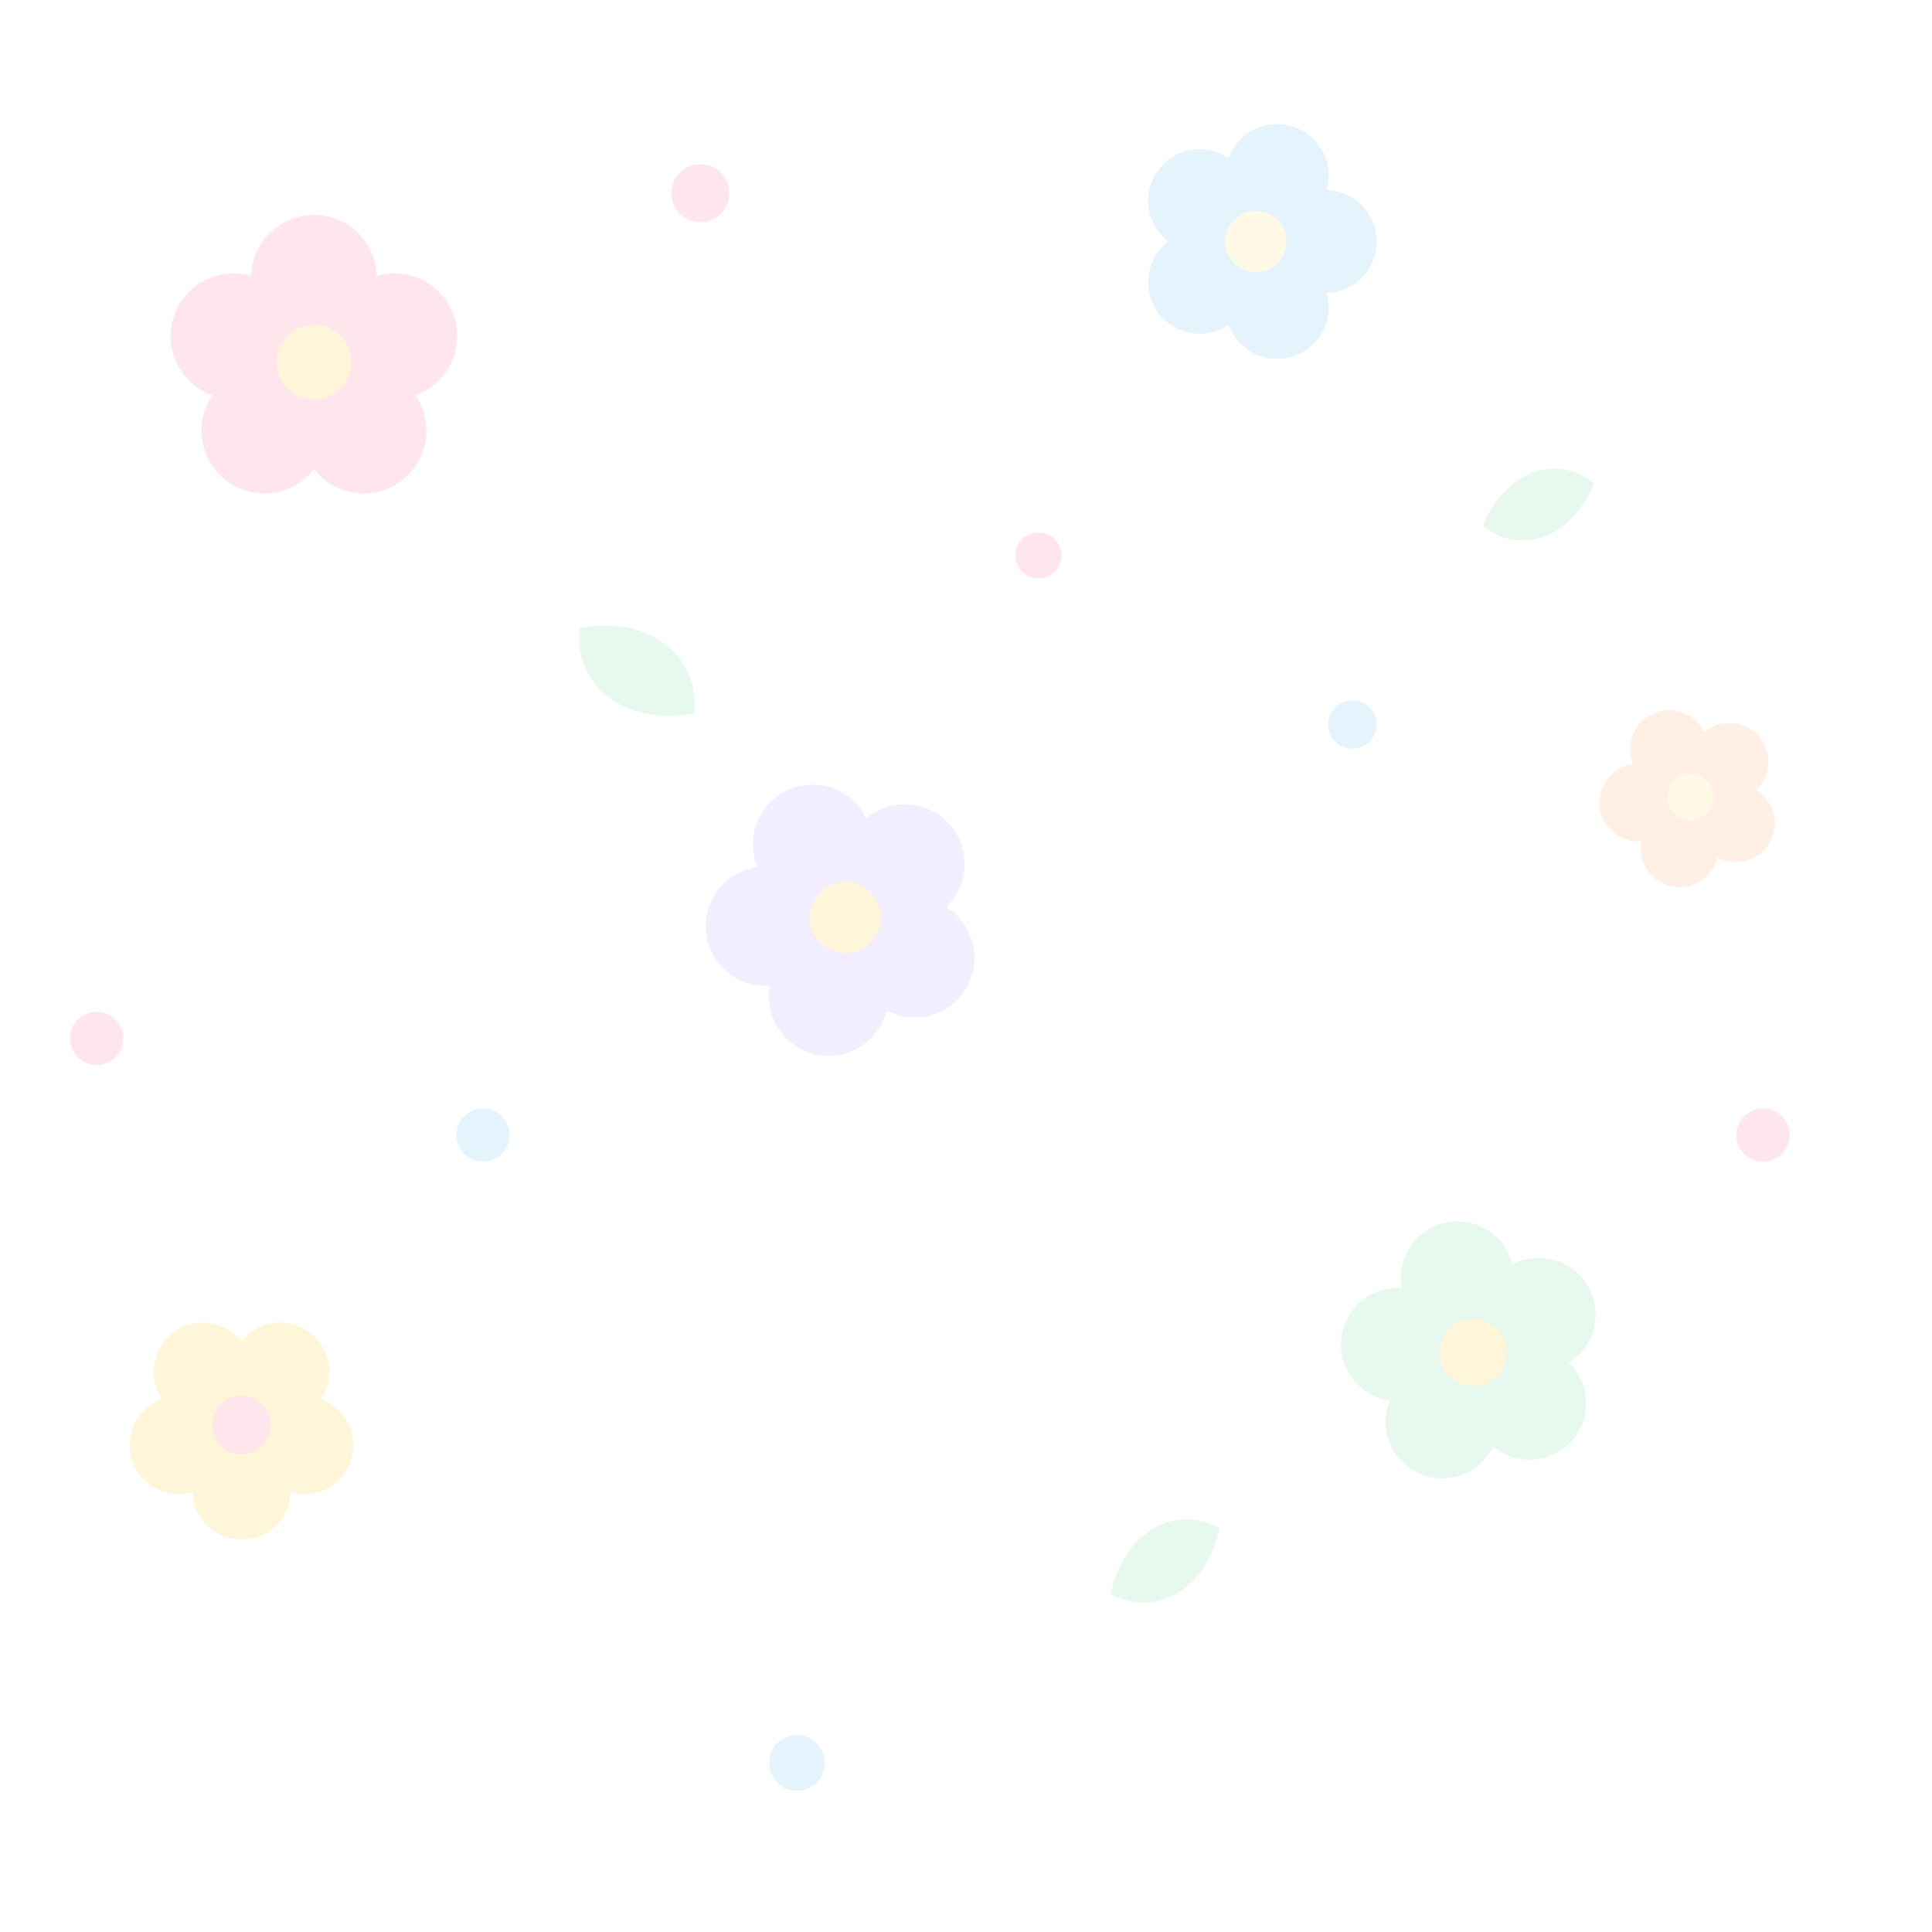
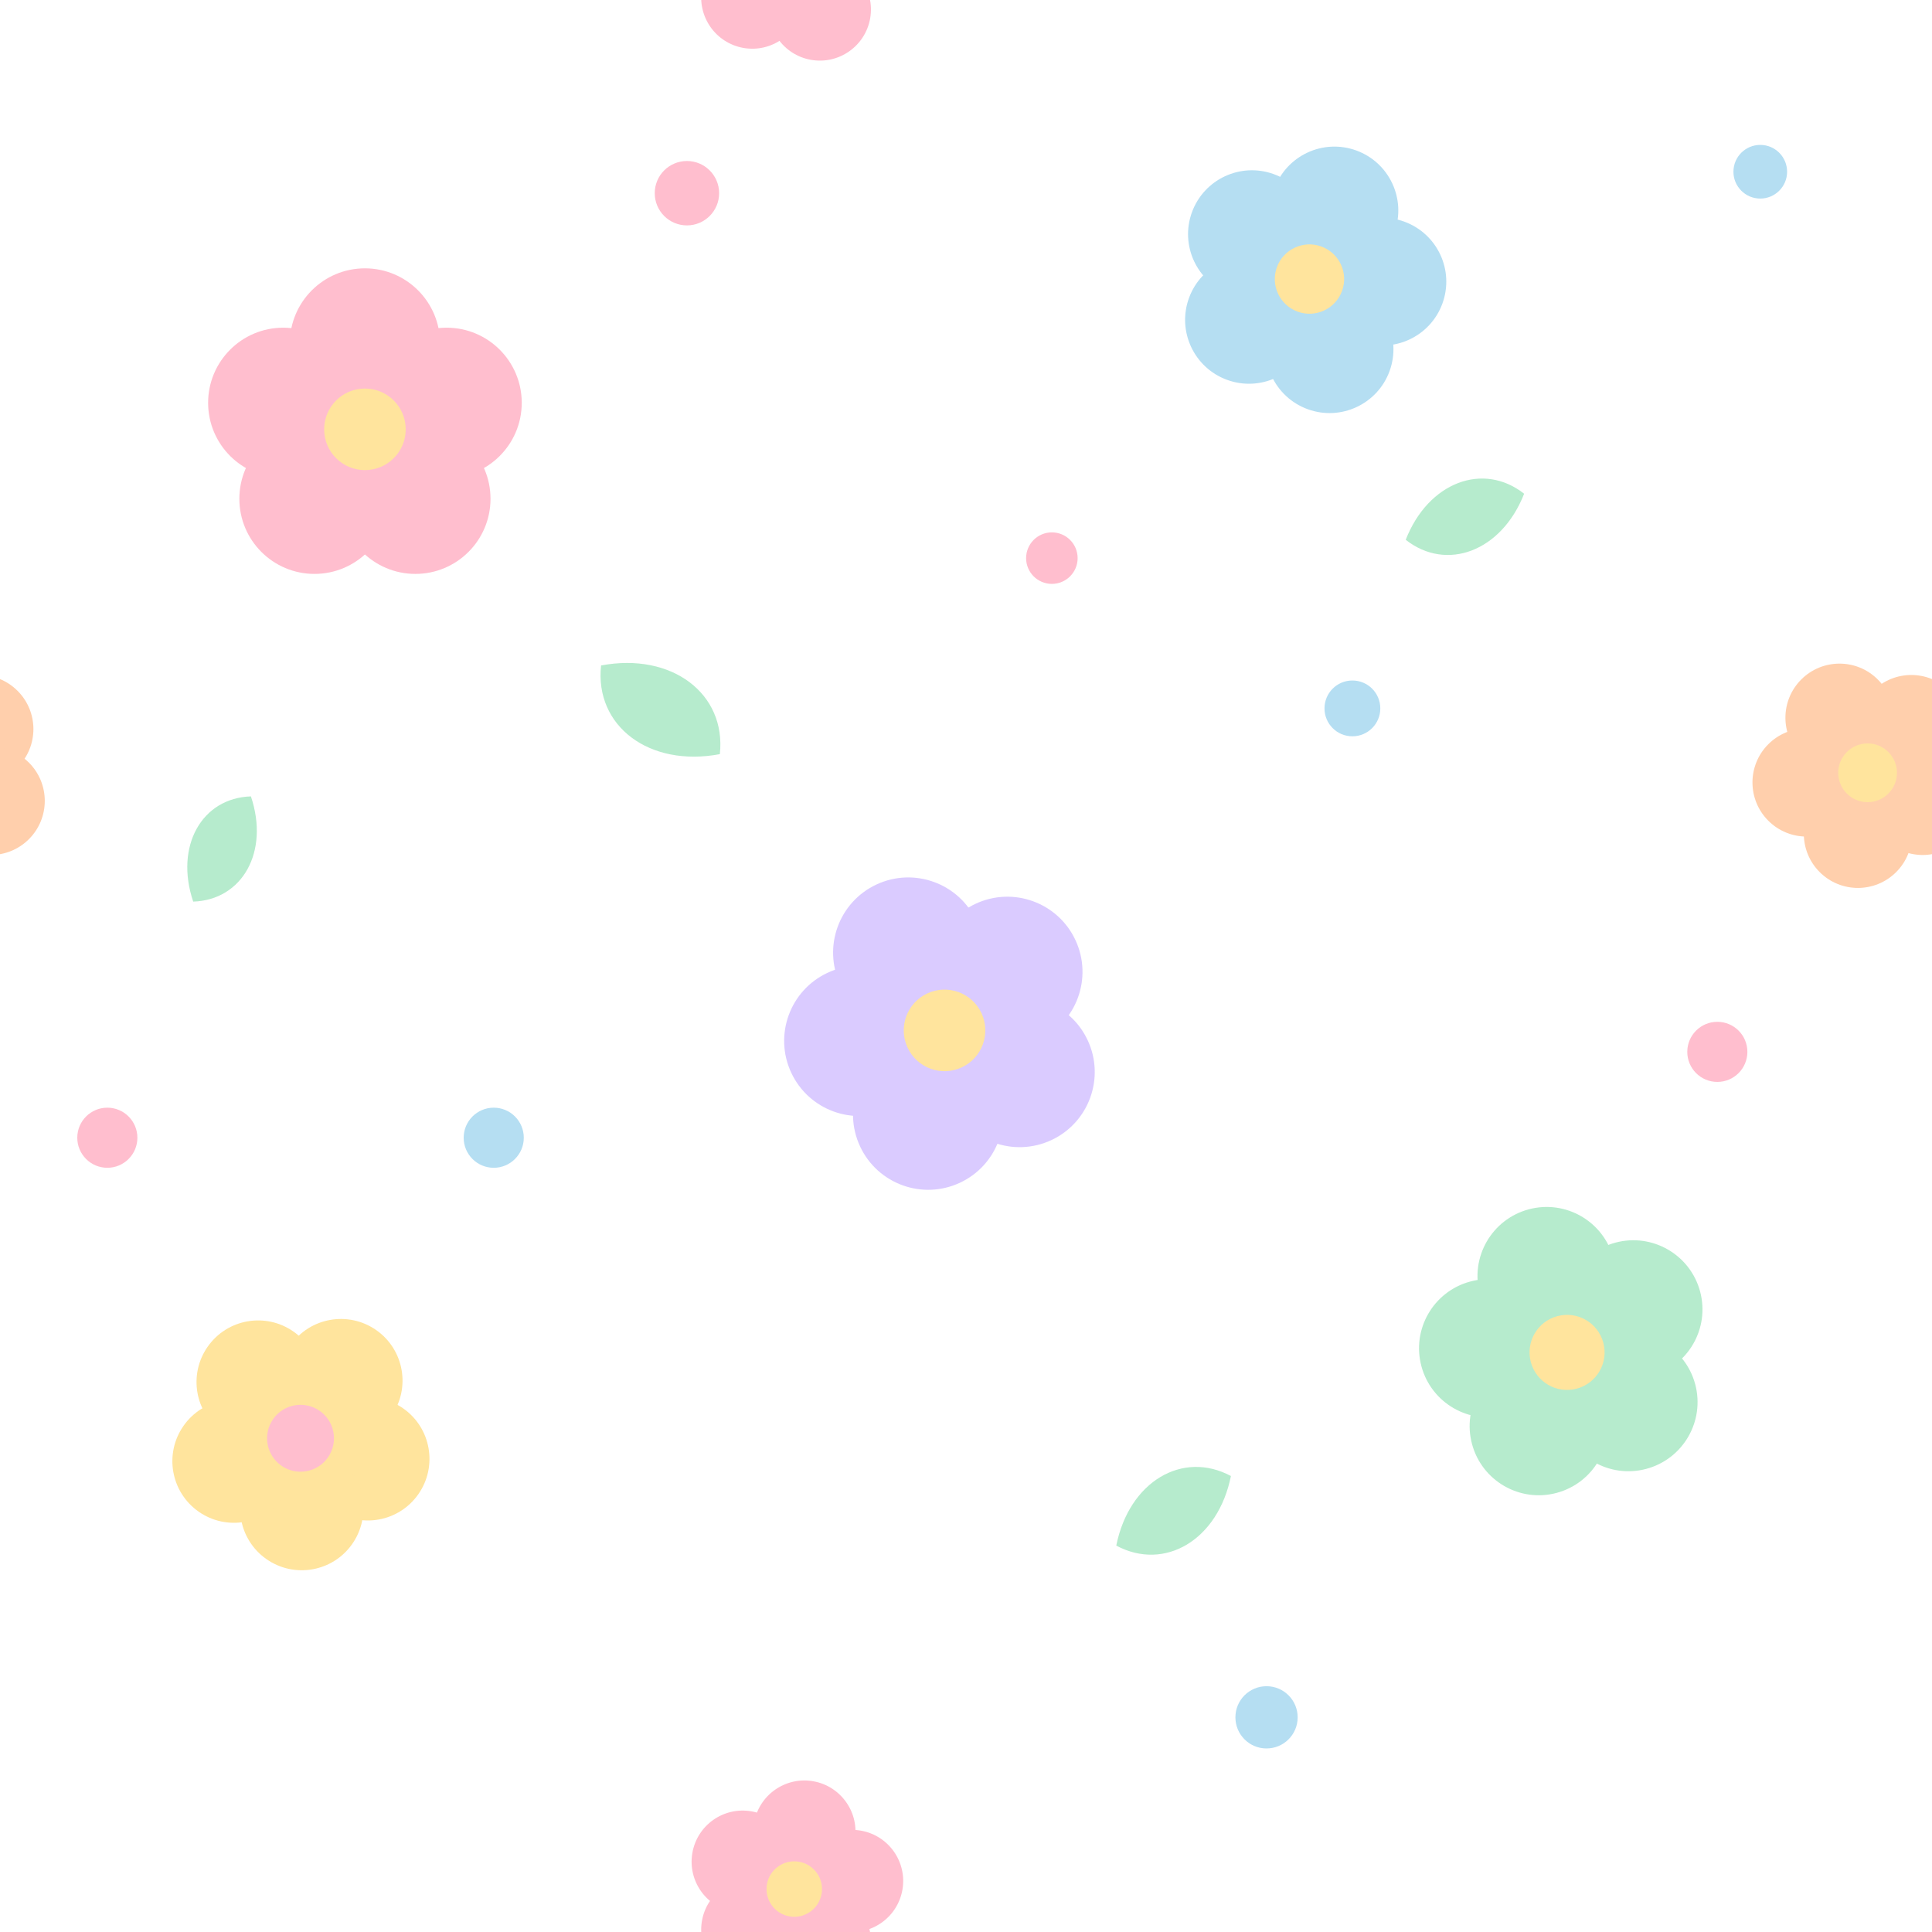
- <svg xmlns="http://www.w3.org/2000/svg" width="160" height="160" viewBox="0 0 160 160">
-   <defs>
-     <g id="petals">
-       <circle cx="0" cy="-7" r="5.2" />
-       <circle cx="6.66" cy="-2.16" r="5.2" />
-       <circle cx="4.11" cy="5.66" r="5.2" />
-       <circle cx="-4.11" cy="5.66" r="5.2" />
-       <circle cx="-6.66" cy="-2.16" r="5.2" />
+ <svg xmlns="http://www.w3.org/2000/svg" width="180" height="180" viewBox="0 0 180 180">
+   <g opacity="0.85">
+     <g transform="translate(34 40)">
+       <circle cx="0" cy="-8" r="7" fill="#FFB3C6" />
+       <circle cx="7.61" cy="-2.47" r="7" fill="#FFB3C6" />
+       <circle cx="4.70" cy="6.47" r="7" fill="#FFB3C6" />
+       <circle cx="-4.70" cy="6.47" r="7" fill="#FFB3C6" />
+       <circle cx="-7.61" cy="-2.47" r="7" fill="#FFB3C6" />
+       <circle r="3.8" fill="#FFDF8C" />
    </g>
-     <g id="leaf">
-       <path d="M0 0 C 5 -4, 11 -3, 13 2 C 8 6, 2 5, 0 0 Z" />
+     <g transform="translate(122 26) rotate(20) scale(0.85)">
+       <circle cx="0" cy="-8" r="7" fill="#A8D8F0" />
+       <circle cx="7.61" cy="-2.47" r="7" fill="#A8D8F0" />
+       <circle cx="4.70" cy="6.47" r="7" fill="#A8D8F0" />
+       <circle cx="-4.70" cy="6.47" r="7" fill="#A8D8F0" />
+       <circle cx="-7.61" cy="-2.47" r="7" fill="#A8D8F0" />
+       <circle r="3.8" fill="#FFDF8C" />
    </g>
-   </defs>
-   <g opacity="0.42">
-     <g transform="translate(26 30)">
-       <use href="#petals" fill="#FFC2D1" />
-       <circle r="3.1" fill="#FFE8A3" />
+     <g transform="translate(88 96) rotate(-25)">
+       <circle cx="0" cy="-8" r="7" fill="#D4C2FF" />
+       <circle cx="7.61" cy="-2.47" r="7" fill="#D4C2FF" />
+       <circle cx="4.70" cy="6.47" r="7" fill="#D4C2FF" />
+       <circle cx="-4.70" cy="6.47" r="7" fill="#D4C2FF" />
+       <circle cx="-7.61" cy="-2.47" r="7" fill="#D4C2FF" />
+       <circle r="3.8" fill="#FFDF8C" />
    </g>
-     <g transform="translate(104 20) scale(0.82) rotate(18)">
-       <use href="#petals" fill="#BEE3F8" />
-       <circle r="3.1" fill="#FFF3C4" />
+     <g transform="translate(28 134) rotate(35) scale(0.82)">
+       <circle cx="0" cy="-8" r="7" fill="#FFDF8C" />
+       <circle cx="7.61" cy="-2.47" r="7" fill="#FFDF8C" />
+       <circle cx="4.70" cy="6.47" r="7" fill="#FFDF8C" />
+       <circle cx="-4.70" cy="6.47" r="7" fill="#FFDF8C" />
+       <circle cx="-7.61" cy="-2.47" r="7" fill="#FFDF8C" />
+       <circle r="3.8" fill="#FFB3C6" />
    </g>
-     <g transform="translate(70 76) scale(0.95) rotate(-24)">
-       <use href="#petals" fill="#E2D6FF" />
-       <circle r="3.1" fill="#FFE8A3" />
+     <g transform="translate(146 126) rotate(-15) scale(0.92)">
+       <circle cx="0" cy="-8" r="7" fill="#A9E8C4" />
+       <circle cx="7.61" cy="-2.47" r="7" fill="#A9E8C4" />
+       <circle cx="4.70" cy="6.47" r="7" fill="#A9E8C4" />
+       <circle cx="-4.70" cy="6.47" r="7" fill="#A9E8C4" />
+       <circle cx="-7.61" cy="-2.47" r="7" fill="#A9E8C4" />
+       <circle r="3.8" fill="#FFDF8C" />
    </g>
-     <g transform="translate(20 118) scale(0.78) rotate(36)">
-       <use href="#petals" fill="#FFE8A3" />
-       <circle r="3.1" fill="#FFC2D1" />
+     <g transform="translate(174 72) rotate(45) scale(0.72)">
+       <circle cx="0" cy="-8" r="7" fill="#FFC79E" />
+       <circle cx="7.61" cy="-2.47" r="7" fill="#FFC79E" />
+       <circle cx="4.70" cy="6.47" r="7" fill="#FFC79E" />
+       <circle cx="-4.70" cy="6.47" r="7" fill="#FFC79E" />
+       <circle cx="-7.61" cy="-2.47" r="7" fill="#FFC79E" />
+       <circle r="3.8" fill="#FFDF8C" />
    </g>
-     <g transform="translate(122 112) scale(0.9) rotate(-12)">
-       <use href="#petals" fill="#C6F1D6" />
-       <circle r="3.1" fill="#FFE8A3" />
+     <g transform="translate(-6 72) rotate(45) scale(0.72)">
+       <circle cx="0" cy="-8" r="7" fill="#FFC79E" />
+       <circle cx="7.61" cy="-2.47" r="7" fill="#FFC79E" />
+       <circle cx="4.70" cy="6.47" r="7" fill="#FFC79E" />
+       <circle cx="-4.70" cy="6.47" r="7" fill="#FFC79E" />
+       <circle cx="-7.61" cy="-2.47" r="7" fill="#FFC79E" />
+       <circle r="3.8" fill="#FFDF8C" />
    </g>
-     <g transform="translate(140 66) scale(0.62) rotate(48)">
-       <use href="#petals" fill="#FFD8BE" />
-       <circle r="3.1" fill="#FFF3C4" />
+     <g transform="translate(74 176) rotate(10) scale(0.68)">
+       <circle cx="0" cy="-8" r="7" fill="#FFB3C6" />
+       <circle cx="7.61" cy="-2.47" r="7" fill="#FFB3C6" />
+       <circle cx="4.70" cy="6.47" r="7" fill="#FFB3C6" />
+       <circle cx="-4.70" cy="6.47" r="7" fill="#FFB3C6" />
+       <circle cx="-7.61" cy="-2.47" r="7" fill="#FFB3C6" />
+       <circle r="3.8" fill="#FFDF8C" />
    </g>
-     <g transform="translate(-20 66) scale(0.62) rotate(48)">
-       <use href="#petals" fill="#FFD8BE" />
-       <circle r="3.1" fill="#FFF3C4" />
+     <g transform="translate(74 -4) rotate(10) scale(0.68)">
+       <circle cx="0" cy="-8" r="7" fill="#FFB3C6" />
+       <circle cx="7.61" cy="-2.47" r="7" fill="#FFB3C6" />
+       <circle cx="4.70" cy="6.47" r="7" fill="#FFB3C6" />
+       <circle cx="-4.70" cy="6.47" r="7" fill="#FFB3C6" />
+       <circle cx="-7.61" cy="-2.47" r="7" fill="#FFB3C6" />
+       <circle r="3.8" fill="#FFDF8C" />
    </g>
-     <g fill="#C6F1D6">
-       <use href="#leaf" transform="translate(48 52) rotate(28) scale(0.9)" />
-       <use href="#leaf" transform="translate(92 132) rotate(-40) scale(0.8)" />
-       <use href="#leaf" transform="translate(132 40) rotate(150) scale(0.75)" />
+     <g fill="#A9E8C4">
+       <path d="M0 0 C 5 -4, 11 -3, 13 2 C 8 6, 2 5, 0 0 Z" transform="translate(56 62) rotate(28) scale(1.05)" />
+       <path d="M0 0 C 5 -4, 11 -3, 13 2 C 8 6, 2 5, 0 0 Z" transform="translate(104 144) rotate(-40) scale(0.95)" />
+       <path d="M0 0 C 5 -4, 11 -3, 13 2 C 8 6, 2 5, 0 0 Z" transform="translate(142 46) rotate(150) scale(0.9)" />
+       <path d="M0 0 C 5 -4, 11 -3, 13 2 C 8 6, 2 5, 0 0 Z" transform="translate(18 84) rotate(-70) scale(0.85)" />
    </g>
-     <g fill="#FFC2D1">
-       <circle cx="58" cy="16" r="2.4" />
-       <circle cx="146" cy="94" r="2.2" />
-       <circle cx="8" cy="86" r="2.2" />
-       <circle cx="86" cy="46" r="1.9" />
+     <g fill="#FFB3C6">
+       <circle cx="64" cy="18" r="3" />
+       <circle cx="160" cy="98" r="2.8" />
+       <circle cx="10" cy="106" r="2.8" />
+       <circle cx="98" cy="52" r="2.4" />
    </g>
-     <g fill="#BEE3F8">
-       <circle cx="40" cy="94" r="2.2" />
-       <circle cx="112" cy="60" r="2" />
-       <circle cx="66" cy="146" r="2.3" />
+     <g fill="#A8D8F0">
+       <circle cx="46" cy="106" r="2.8" />
+       <circle cx="126" cy="66" r="2.6" />
+       <circle cx="118" cy="160" r="2.9" />
+       <circle cx="164" cy="16" r="2.5" />
    </g>
  </g>
</svg>
